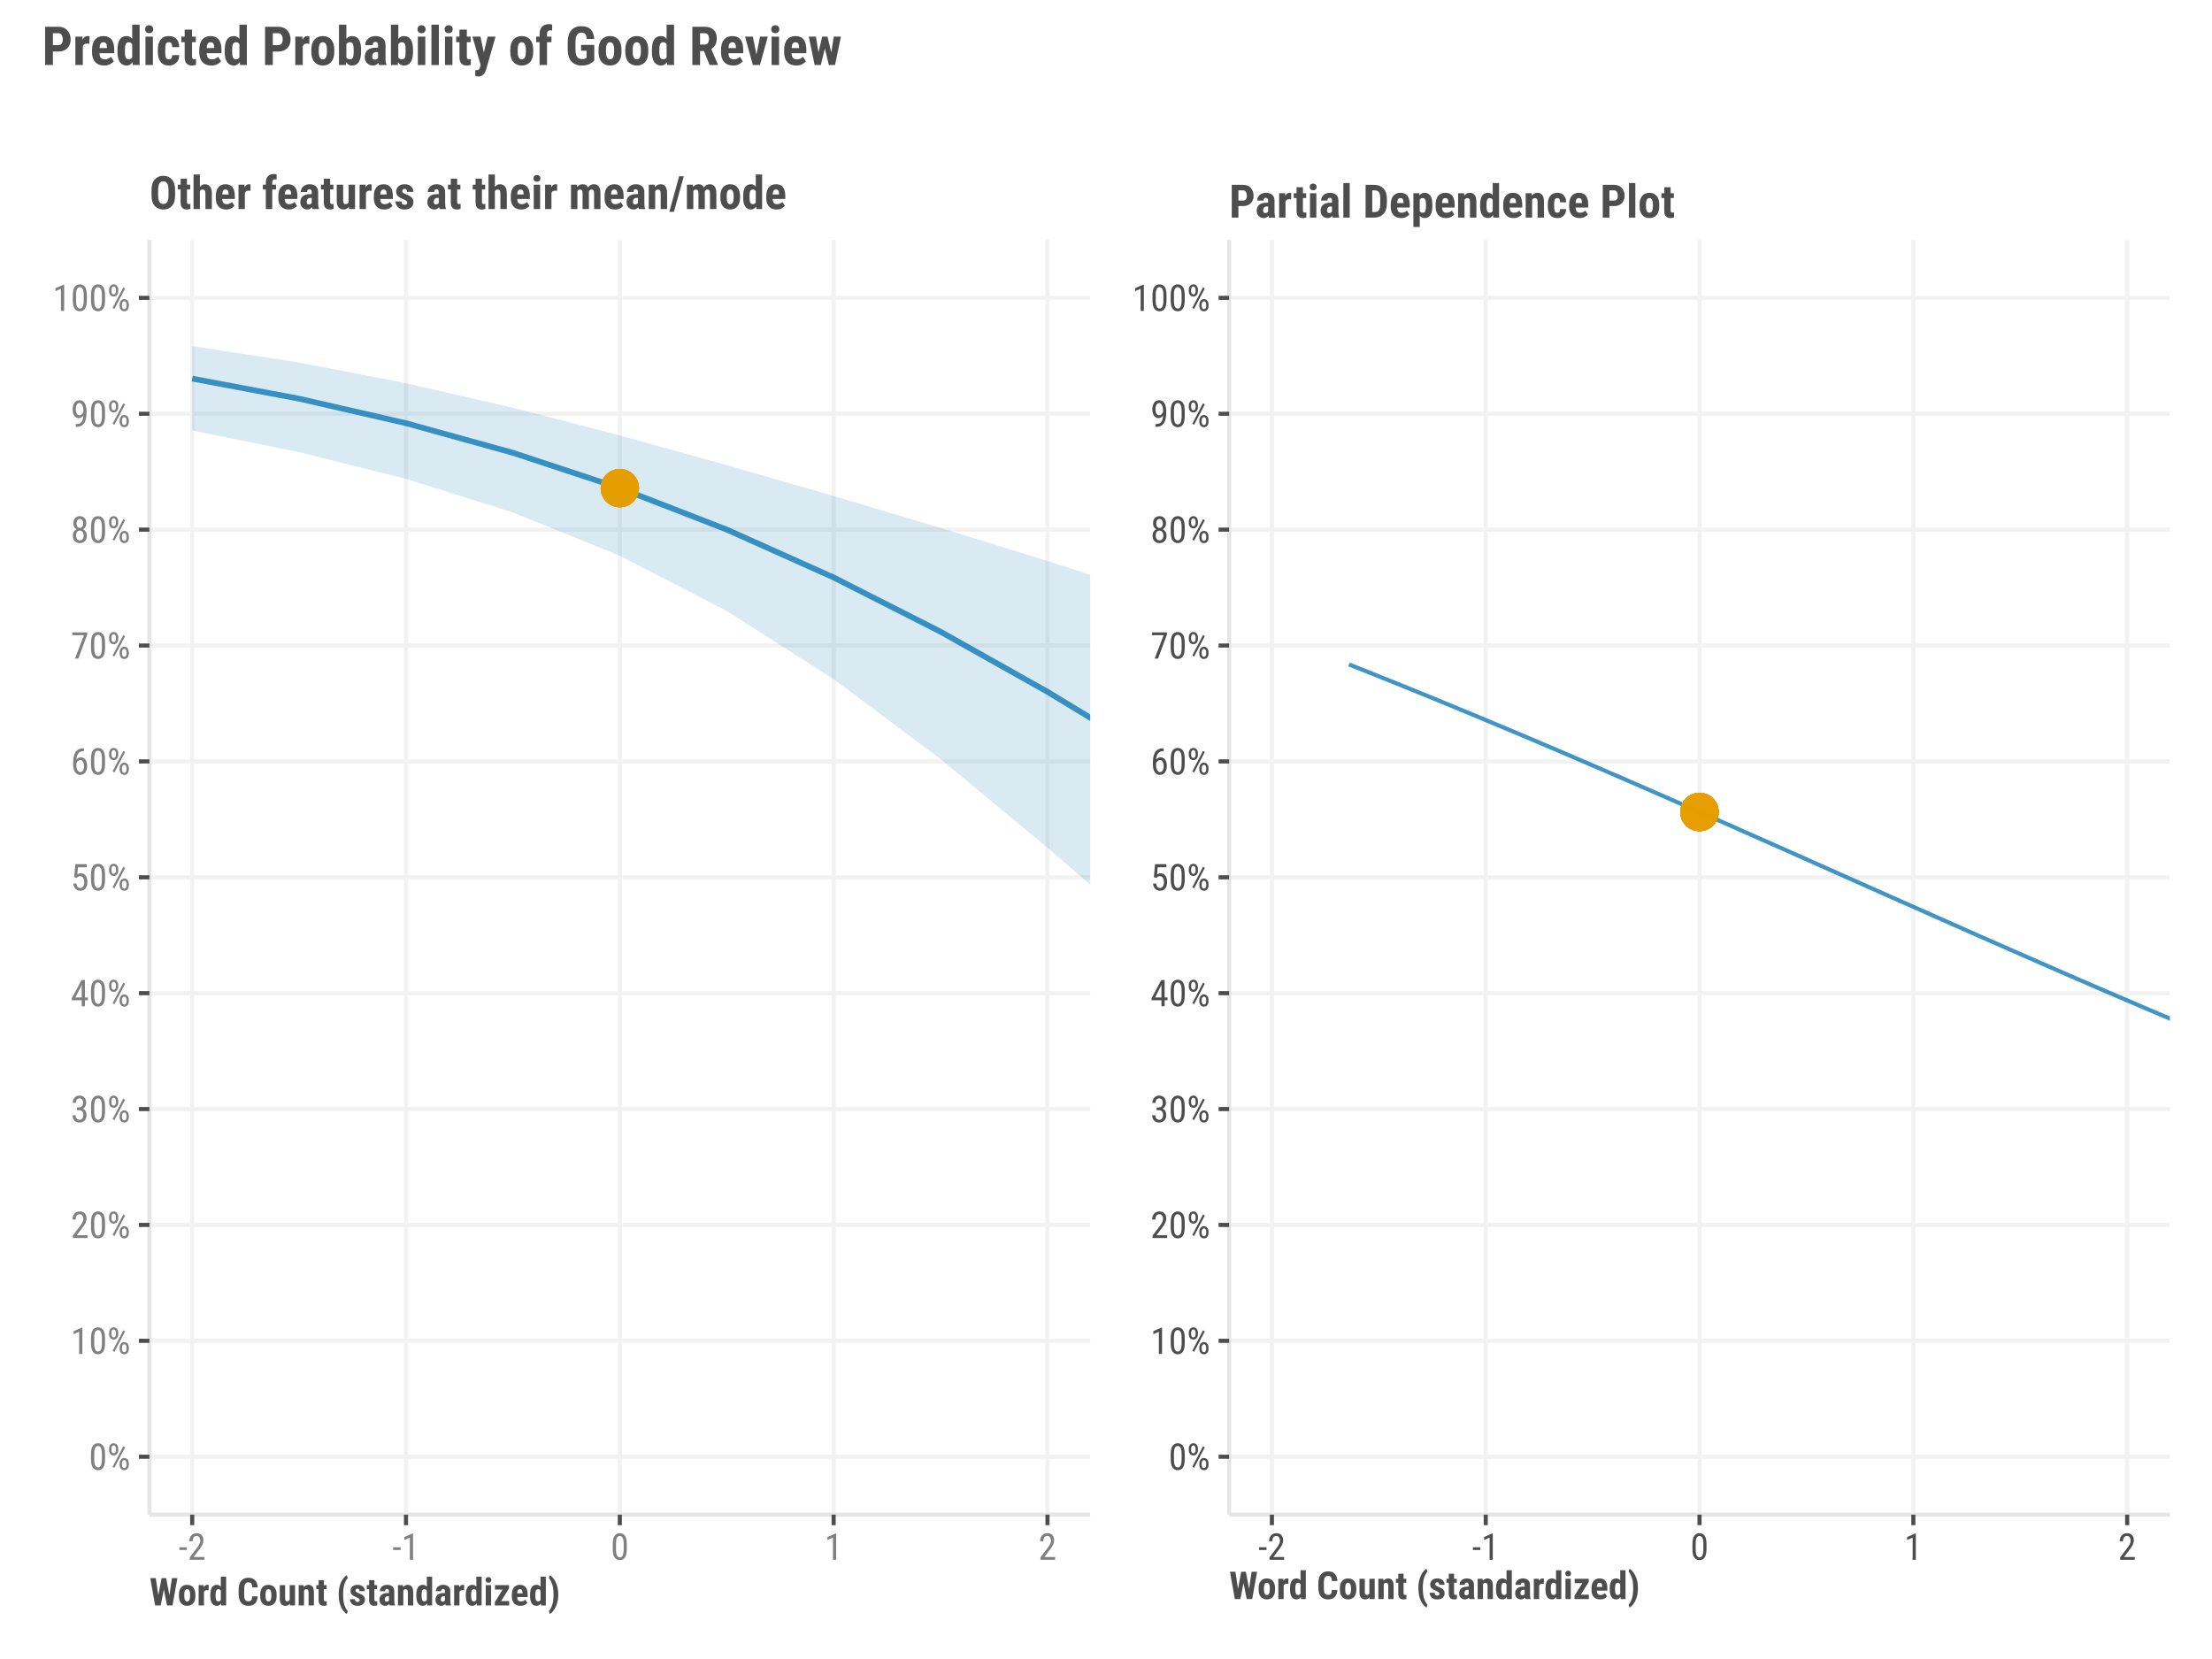
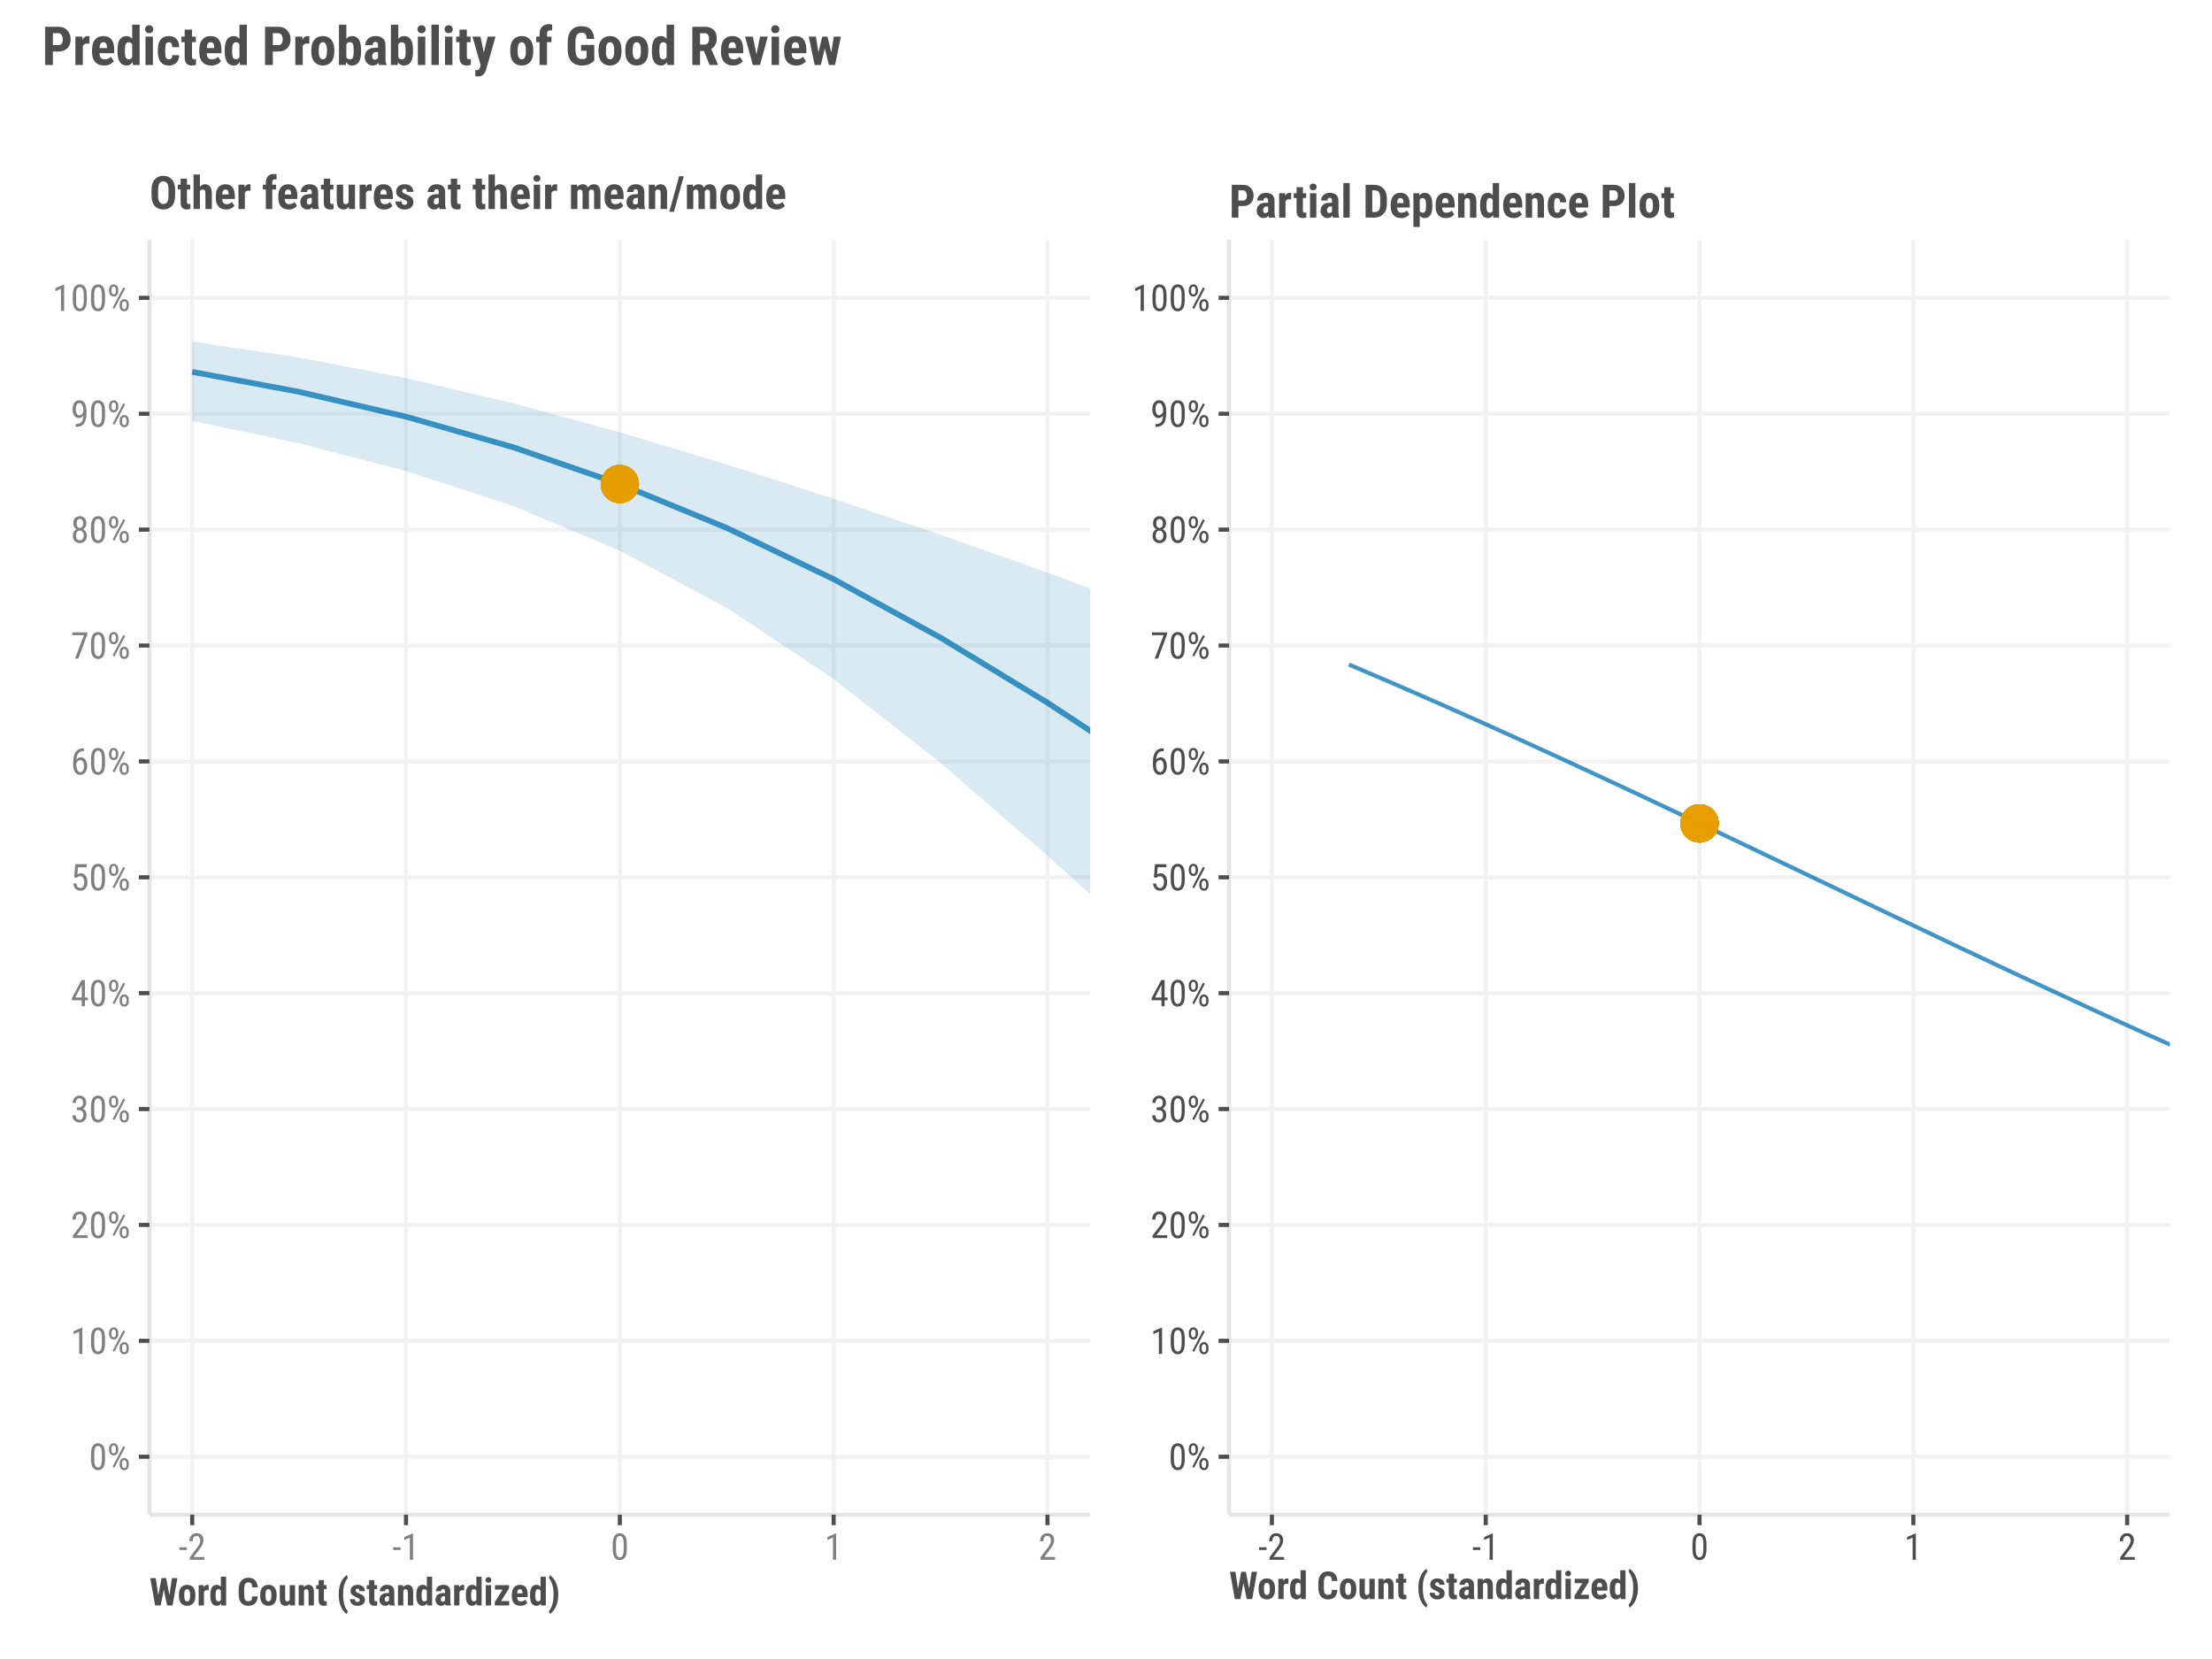
<svg xmlns="http://www.w3.org/2000/svg" class="svglite" width="576.00pt" height="432.00pt" viewBox="0 0 576.00 432.00">
  <defs>
    <style type="text/css">
    .svglite line, .svglite polyline, .svglite polygon, .svglite path, .svglite rect, .svglite circle {
      fill: none;
      stroke: #000000;
      stroke-linecap: round;
      stroke-linejoin: round;
      stroke-miterlimit: 10.00;
    }
    .svglite text {
      white-space: pre;
    }
  </style>
  </defs>
  <rect width="100%" height="100%" style="stroke: none; fill: none;" />
  <defs>
    <clipPath id="cpMC4wMHw1NzYuMDB8MC4wMHw0MzIuMDA=">
      <rect x="0.00" y="0.00" width="576.00" height="432.00" />
    </clipPath>
  </defs>
  <g clip-path="url(#cpMC4wMHw1NzYuMDB8MC4wMHw0MzIuMDA=)">
    <rect x="0" y="0" width="576.00" height="432.00" style="stroke-width: 1.07; stroke: none;" />
  </g>
  <defs>
    <clipPath id="cpMzguOTF8NTY1LjA0fDYyLjQ4fDM5NC40Mg==">
      <rect x="38.91" y="62.48" width="526.13" height="331.94" />
    </clipPath>
  </defs>
  <g clip-path="url(#cpMzguOTF8NTY1LjA0fDYyLjQ4fDM5NC40Mg==)">
</g>
  <g clip-path="url(#cpMC4wMHw1NzYuMDB8MC4wMHw0MzIuMDA=)">
</g>
  <defs>
    <clipPath id="cpNS40OHwyODkuMzd8MjIuMDB8NDI2LjUy">
      <rect x="5.48" y="22.00" width="283.89" height="404.52" />
    </clipPath>
  </defs>
  <g clip-path="url(#cpNS40OHwyODkuMzd8MjIuMDB8NDI2LjUy)">
    <rect x="5.48" y="22.00" width="283.89" height="404.52" style="stroke-width: 1.07; stroke: none;" />
  </g>
  <g clip-path="url(#cpMC4wMHw1NzYuMDB8MC4wMHw0MzIuMDA=)">
</g>
  <defs>
    <clipPath id="cpMzguOTF8MjgzLjg5fDYyLjQ4fDM5NC40Mg==">
      <rect x="38.91" y="62.48" width="244.98" height="331.94" />
    </clipPath>
  </defs>
  <g clip-path="url(#cpMzguOTF8MjgzLjg5fDYyLjQ4fDM5NC40Mg==)">
    <polyline points="38.91,379.33 283.89,379.33 " style="stroke-width: 1.07; stroke: #F2F2F2; stroke-linecap: butt;" />
    <polyline points="38.91,349.15 283.89,349.15 " style="stroke-width: 1.07; stroke: #F2F2F2; stroke-linecap: butt;" />
    <polyline points="38.91,318.97 283.89,318.97 " style="stroke-width: 1.07; stroke: #F2F2F2; stroke-linecap: butt;" />
    <polyline points="38.91,288.80 283.89,288.80 " style="stroke-width: 1.07; stroke: #F2F2F2; stroke-linecap: butt;" />
    <polyline points="38.91,258.62 283.89,258.62 " style="stroke-width: 1.07; stroke: #F2F2F2; stroke-linecap: butt;" />
    <polyline points="38.91,228.45 283.89,228.45 " style="stroke-width: 1.07; stroke: #F2F2F2; stroke-linecap: butt;" />
    <polyline points="38.91,198.27 283.89,198.27 " style="stroke-width: 1.07; stroke: #F2F2F2; stroke-linecap: butt;" />
    <polyline points="38.91,168.09 283.89,168.09 " style="stroke-width: 1.07; stroke: #F2F2F2; stroke-linecap: butt;" />
    <polyline points="38.91,137.92 283.89,137.92 " style="stroke-width: 1.07; stroke: #F2F2F2; stroke-linecap: butt;" />
    <polyline points="38.91,107.74 283.89,107.74 " style="stroke-width: 1.07; stroke: #F2F2F2; stroke-linecap: butt;" />
    <polyline points="38.91,77.56 283.89,77.56 " style="stroke-width: 1.07; stroke: #F2F2F2; stroke-linecap: butt;" />
    <polyline points="50.05,394.42 50.05,62.48 " style="stroke-width: 1.07; stroke: #F2F2F2; stroke-linecap: butt;" />
    <polyline points="105.72,394.42 105.72,62.48 " style="stroke-width: 1.07; stroke: #F2F2F2; stroke-linecap: butt;" />
    <polyline points="161.40,394.42 161.40,62.48 " style="stroke-width: 1.07; stroke: #F2F2F2; stroke-linecap: butt;" />
    <polyline points="217.08,394.42 217.08,62.48 " style="stroke-width: 1.07; stroke: #F2F2F2; stroke-linecap: butt;" />
    <polyline points="272.76,394.42 272.76,62.48 " style="stroke-width: 1.07; stroke: #F2F2F2; stroke-linecap: butt;" />
-     <polyline points="50.05,98.59 77.89,103.82 105.72,110.20 133.56,117.91 161.40,127.10 189.24,137.90 217.08,150.37 244.92,164.50 272.76,180.14 300.59,197.03 328.43,214.78 356.27,232.92 384.11,250.94 411.95,268.32 " style="stroke-width: 1.49; stroke: #0072B2; stroke-opacity: 0.75; stroke-linecap: butt;" />
-     <polygon points="50.05,90.12 77.89,94.41 105.72,99.78 133.56,106.18 161.40,113.39 189.24,121.12 217.08,129.16 244.92,137.47 272.76,146.08 300.59,155.05 328.43,164.40 356.27,174.14 384.11,184.25 411.95,194.66 411.95,325.98 384.11,309.71 356.27,290.37 328.43,268.43 300.59,244.79 272.76,220.73 244.92,197.67 217.08,176.84 189.24,159.09 161.40,144.71 133.56,133.45 105.72,124.69 77.89,117.74 50.05,112.10 " style="stroke-width: 0.00; stroke: none; stroke-linecap: butt; fill: #0072B2; fill-opacity: 0.15;" />
-     <polyline points="50.05,90.12 77.89,94.41 105.72,99.78 133.56,106.18 161.40,113.39 189.24,121.12 217.08,129.16 244.92,137.47 272.76,146.08 300.59,155.05 328.43,164.40 356.27,174.14 384.11,184.25 411.95,194.66 " style="stroke-width: 1.07; stroke: none; stroke-linecap: butt;" />
-     <polyline points="411.95,325.98 384.11,309.71 356.27,290.37 328.43,268.43 300.59,244.79 272.76,220.73 244.92,197.67 217.08,176.84 189.24,159.09 161.40,144.71 133.56,133.45 105.72,124.69 77.89,117.74 50.05,112.10 " style="stroke-width: 1.07; stroke: none; stroke-linecap: butt;" />
-     <circle cx="161.40" cy="127.10" r="4.62" style="stroke-width: 0.71; stroke: #E69F00; stroke-opacity: 0.50; fill: #E69F00; fill-opacity: 0.50;" />
-     <circle cx="161.40" cy="127.10" r="4.62" style="stroke-width: 0.71; stroke: #E69F00; stroke-opacity: 0.50; fill: #E69F00; fill-opacity: 0.50;" />
-     <circle cx="161.40" cy="127.10" r="4.62" style="stroke-width: 0.71; stroke: #E69F00; stroke-opacity: 0.50; fill: #E69F00; fill-opacity: 0.50;" />
-     <circle cx="161.40" cy="127.10" r="4.62" style="stroke-width: 0.71; stroke: #E69F00; stroke-opacity: 0.50; fill: #E69F00; fill-opacity: 0.50;" />
-     <circle cx="161.40" cy="127.10" r="4.62" style="stroke-width: 0.71; stroke: #E69F00; stroke-opacity: 0.50; fill: #E69F00; fill-opacity: 0.50;" />
-     <circle cx="161.40" cy="127.10" r="4.62" style="stroke-width: 0.71; stroke: #E69F00; stroke-opacity: 0.50; fill: #E69F00; fill-opacity: 0.50;" />
-     <circle cx="161.40" cy="127.10" r="4.62" style="stroke-width: 0.71; stroke: #E69F00; stroke-opacity: 0.50; fill: #E69F00; fill-opacity: 0.50;" />
-     <circle cx="161.40" cy="127.10" r="4.62" style="stroke-width: 0.71; stroke: #E69F00; stroke-opacity: 0.50; fill: #E69F00; fill-opacity: 0.50;" />
-     <circle cx="161.40" cy="127.10" r="4.62" style="stroke-width: 0.71; stroke: #E69F00; stroke-opacity: 0.50; fill: #E69F00; fill-opacity: 0.50;" />
-     <circle cx="161.40" cy="127.10" r="4.62" style="stroke-width: 0.71; stroke: #E69F00; stroke-opacity: 0.50; fill: #E69F00; fill-opacity: 0.50;" />
-     <circle cx="161.40" cy="127.10" r="4.62" style="stroke-width: 0.71; stroke: #E69F00; stroke-opacity: 0.50; fill: #E69F00; fill-opacity: 0.50;" />
-     <circle cx="161.40" cy="127.10" r="4.62" style="stroke-width: 0.71; stroke: #E69F00; stroke-opacity: 0.50; fill: #E69F00; fill-opacity: 0.50;" />
-     <circle cx="161.40" cy="127.10" r="4.62" style="stroke-width: 0.71; stroke: #E69F00; stroke-opacity: 0.50; fill: #E69F00; fill-opacity: 0.50;" />
-     <circle cx="161.40" cy="127.10" r="4.62" style="stroke-width: 0.71; stroke: #E69F00; stroke-opacity: 0.50; fill: #E69F00; fill-opacity: 0.50;" />
+     <polyline points="50.05,96.83 77.89,102.04 105.72,108.51 133.56,116.44 161.40,126.04 189.24,137.47 217.08,150.82 244.92,166.05 272.76,182.99 300.59,201.29 328.43,220.46 356.27,239.89 384.11,258.94 411.95,277.03 " style="stroke-width: 1.49; stroke: #0072B2; stroke-opacity: 0.75; stroke-linecap: butt;" />
+     <polygon points="50.05,88.94 77.89,93.11 105.72,98.45 133.56,104.99 161.40,112.58 189.24,120.95 217.08,129.86 244.92,139.24 272.76,149.10 300.59,159.46 328.43,170.33 356.27,181.67 384.11,193.42 411.95,205.49 411.95,330.39 384.11,314.32 356.27,294.87 328.43,272.42 300.59,247.94 272.76,222.81 244.92,198.63 217.08,176.83 189.24,158.32 161.40,143.39 133.56,131.72 105.72,122.63 77.89,115.43 50.05,109.60 " style="stroke-width: 0.00; stroke: none; stroke-linecap: butt; fill: #0072B2; fill-opacity: 0.15;" />
+     <polyline points="50.05,88.94 77.89,93.11 105.72,98.45 133.56,104.99 161.40,112.58 189.24,120.95 217.08,129.86 244.92,139.24 272.76,149.10 300.59,159.46 328.43,170.33 356.27,181.67 384.11,193.42 411.95,205.49 " style="stroke-width: 1.07; stroke: none; stroke-linecap: butt;" />
+     <polyline points="411.95,330.39 384.11,314.32 356.27,294.87 328.43,272.42 300.59,247.94 272.76,222.81 244.92,198.63 217.08,176.83 189.24,158.32 161.40,143.39 133.56,131.72 105.72,122.63 77.89,115.43 50.05,109.60 " style="stroke-width: 1.07; stroke: none; stroke-linecap: butt;" />
+     <circle cx="161.40" cy="126.04" r="4.62" style="stroke-width: 0.71; stroke: #E69F00; stroke-opacity: 0.50; fill: #E69F00; fill-opacity: 0.50;" />
+     <circle cx="161.40" cy="126.04" r="4.62" style="stroke-width: 0.71; stroke: #E69F00; stroke-opacity: 0.50; fill: #E69F00; fill-opacity: 0.50;" />
+     <circle cx="161.40" cy="126.04" r="4.62" style="stroke-width: 0.71; stroke: #E69F00; stroke-opacity: 0.50; fill: #E69F00; fill-opacity: 0.50;" />
+     <circle cx="161.40" cy="126.04" r="4.62" style="stroke-width: 0.71; stroke: #E69F00; stroke-opacity: 0.50; fill: #E69F00; fill-opacity: 0.50;" />
+     <circle cx="161.40" cy="126.04" r="4.62" style="stroke-width: 0.71; stroke: #E69F00; stroke-opacity: 0.50; fill: #E69F00; fill-opacity: 0.50;" />
+     <circle cx="161.40" cy="126.04" r="4.62" style="stroke-width: 0.71; stroke: #E69F00; stroke-opacity: 0.50; fill: #E69F00; fill-opacity: 0.50;" />
+     <circle cx="161.40" cy="126.04" r="4.62" style="stroke-width: 0.71; stroke: #E69F00; stroke-opacity: 0.50; fill: #E69F00; fill-opacity: 0.50;" />
+     <circle cx="161.40" cy="126.04" r="4.62" style="stroke-width: 0.71; stroke: #E69F00; stroke-opacity: 0.50; fill: #E69F00; fill-opacity: 0.50;" />
+     <circle cx="161.40" cy="126.04" r="4.62" style="stroke-width: 0.71; stroke: #E69F00; stroke-opacity: 0.50; fill: #E69F00; fill-opacity: 0.50;" />
+     <circle cx="161.40" cy="126.04" r="4.62" style="stroke-width: 0.71; stroke: #E69F00; stroke-opacity: 0.50; fill: #E69F00; fill-opacity: 0.50;" />
+     <circle cx="161.40" cy="126.04" r="4.62" style="stroke-width: 0.71; stroke: #E69F00; stroke-opacity: 0.50; fill: #E69F00; fill-opacity: 0.50;" />
+     <circle cx="161.40" cy="126.04" r="4.62" style="stroke-width: 0.71; stroke: #E69F00; stroke-opacity: 0.50; fill: #E69F00; fill-opacity: 0.50;" />
+     <circle cx="161.40" cy="126.04" r="4.62" style="stroke-width: 0.71; stroke: #E69F00; stroke-opacity: 0.50; fill: #E69F00; fill-opacity: 0.50;" />
+     <circle cx="161.40" cy="126.04" r="4.62" style="stroke-width: 0.71; stroke: #E69F00; stroke-opacity: 0.50; fill: #E69F00; fill-opacity: 0.50;" />
  </g>
  <g clip-path="url(#cpMC4wMHw1NzYuMDB8MC4wMHw0MzIuMDA=)">
    <polyline points="38.91,394.42 38.91,62.48 " style="stroke-width: 1.07; stroke: #E5E5E5; stroke-linecap: butt;" />
    <text x="33.98" y="382.74" text-anchor="end" style="font-size: 9.60px;fill: #7F7F7F; font-family: &quot;Roboto Condensed&quot;;" textLength="10.81px" lengthAdjust="spacingAndGlyphs">0%</text>
    <text x="33.98" y="352.56" text-anchor="end" style="font-size: 9.60px;fill: #7F7F7F; font-family: &quot;Roboto Condensed&quot;;" textLength="15.54px" lengthAdjust="spacingAndGlyphs">10%</text>
    <text x="33.98" y="322.38" text-anchor="end" style="font-size: 9.60px;fill: #7F7F7F; font-family: &quot;Roboto Condensed&quot;;" textLength="15.54px" lengthAdjust="spacingAndGlyphs">20%</text>
    <text x="33.98" y="292.21" text-anchor="end" style="font-size: 9.60px;fill: #7F7F7F; font-family: &quot;Roboto Condensed&quot;;" textLength="15.54px" lengthAdjust="spacingAndGlyphs">30%</text>
    <text x="33.98" y="262.03" text-anchor="end" style="font-size: 9.60px;fill: #7F7F7F; font-family: &quot;Roboto Condensed&quot;;" textLength="15.54px" lengthAdjust="spacingAndGlyphs">40%</text>
    <text x="33.98" y="231.85" text-anchor="end" style="font-size: 9.60px;fill: #7F7F7F; font-family: &quot;Roboto Condensed&quot;;" textLength="15.54px" lengthAdjust="spacingAndGlyphs">50%</text>
    <text x="33.98" y="201.68" text-anchor="end" style="font-size: 9.60px;fill: #7F7F7F; font-family: &quot;Roboto Condensed&quot;;" textLength="15.54px" lengthAdjust="spacingAndGlyphs">60%</text>
    <text x="33.98" y="171.50" text-anchor="end" style="font-size: 9.60px;fill: #7F7F7F; font-family: &quot;Roboto Condensed&quot;;" textLength="15.54px" lengthAdjust="spacingAndGlyphs">70%</text>
    <text x="33.98" y="141.33" text-anchor="end" style="font-size: 9.60px;fill: #7F7F7F; font-family: &quot;Roboto Condensed&quot;;" textLength="15.54px" lengthAdjust="spacingAndGlyphs">80%</text>
    <text x="33.98" y="111.15" text-anchor="end" style="font-size: 9.60px;fill: #7F7F7F; font-family: &quot;Roboto Condensed&quot;;" textLength="15.54px" lengthAdjust="spacingAndGlyphs">90%</text>
    <text x="33.98" y="80.97" text-anchor="end" style="font-size: 9.60px;fill: #7F7F7F; font-family: &quot;Roboto Condensed&quot;;" textLength="20.28px" lengthAdjust="spacingAndGlyphs">100%</text>
    <polyline points="36.17,379.33 38.91,379.33 " style="stroke-width: 1.07; stroke: #4D4D4D; stroke-linecap: butt;" />
    <polyline points="36.17,349.15 38.91,349.15 " style="stroke-width: 1.07; stroke: #4D4D4D; stroke-linecap: butt;" />
    <polyline points="36.17,318.97 38.91,318.97 " style="stroke-width: 1.07; stroke: #4D4D4D; stroke-linecap: butt;" />
    <polyline points="36.17,288.80 38.91,288.80 " style="stroke-width: 1.07; stroke: #4D4D4D; stroke-linecap: butt;" />
    <polyline points="36.17,258.62 38.91,258.62 " style="stroke-width: 1.07; stroke: #4D4D4D; stroke-linecap: butt;" />
    <polyline points="36.17,228.45 38.91,228.45 " style="stroke-width: 1.07; stroke: #4D4D4D; stroke-linecap: butt;" />
    <polyline points="36.17,198.27 38.91,198.27 " style="stroke-width: 1.07; stroke: #4D4D4D; stroke-linecap: butt;" />
    <polyline points="36.17,168.09 38.91,168.09 " style="stroke-width: 1.07; stroke: #4D4D4D; stroke-linecap: butt;" />
    <polyline points="36.17,137.92 38.91,137.92 " style="stroke-width: 1.07; stroke: #4D4D4D; stroke-linecap: butt;" />
    <polyline points="36.17,107.74 38.91,107.74 " style="stroke-width: 1.07; stroke: #4D4D4D; stroke-linecap: butt;" />
    <polyline points="36.17,77.56 38.91,77.56 " style="stroke-width: 1.07; stroke: #4D4D4D; stroke-linecap: butt;" />
    <polyline points="38.91,394.42 283.89,394.42 " style="stroke-width: 1.07; stroke: #E5E5E5; stroke-linecap: butt;" />
    <polyline points="50.05,397.15 50.05,394.42 " style="stroke-width: 1.07; stroke: #4D4D4D; stroke-linecap: butt;" />
    <polyline points="105.72,397.15 105.72,394.42 " style="stroke-width: 1.07; stroke: #4D4D4D; stroke-linecap: butt;" />
    <polyline points="161.40,397.15 161.40,394.42 " style="stroke-width: 1.07; stroke: #4D4D4D; stroke-linecap: butt;" />
    <polyline points="217.08,397.15 217.08,394.42 " style="stroke-width: 1.07; stroke: #4D4D4D; stroke-linecap: butt;" />
    <polyline points="272.76,397.15 272.76,394.42 " style="stroke-width: 1.07; stroke: #4D4D4D; stroke-linecap: butt;" />
    <text x="50.05" y="406.16" text-anchor="middle" style="font-size: 9.60px;fill: #7F7F7F; font-family: &quot;Roboto Condensed&quot;;" textLength="7.11px" lengthAdjust="spacingAndGlyphs">-2</text>
    <text x="105.72" y="406.16" text-anchor="middle" style="font-size: 9.60px;fill: #7F7F7F; font-family: &quot;Roboto Condensed&quot;;" textLength="7.11px" lengthAdjust="spacingAndGlyphs">-1</text>
    <text x="161.40" y="406.16" text-anchor="middle" style="font-size: 9.60px;fill: #7F7F7F; font-family: &quot;Roboto Condensed&quot;;" textLength="4.74px" lengthAdjust="spacingAndGlyphs">0</text>
    <text x="217.08" y="406.16" text-anchor="middle" style="font-size: 9.60px;fill: #7F7F7F; font-family: &quot;Roboto Condensed&quot;;" textLength="4.74px" lengthAdjust="spacingAndGlyphs">1</text>
    <text x="272.76" y="406.16" text-anchor="middle" style="font-size: 9.60px;fill: #7F7F7F; font-family: &quot;Roboto Condensed&quot;;" textLength="4.74px" lengthAdjust="spacingAndGlyphs">2</text>
    <text x="38.91" y="418.06" style="font-size: 10.00px; font-weight: bold;fill: #4D4D4D; font-family: &quot;Roboto Condensed&quot;;" textLength="107.39px" lengthAdjust="spacingAndGlyphs">Word Count (standardized)</text>
    <text x="38.91" y="54.43" style="font-size: 12.00px; font-weight: bold;fill: #4D4D4D; font-family: &quot;Roboto Condensed&quot;;" textLength="166.13px" lengthAdjust="spacingAndGlyphs">Other features at their mean/mode</text>
  </g>
  <defs>
    <clipPath id="cpMjg5LjM3fDU3MC41MnwyMi4wMHw0MjYuNTI=">
      <rect x="289.37" y="22.00" width="281.15" height="404.52" />
    </clipPath>
  </defs>
  <g clip-path="url(#cpMjg5LjM3fDU3MC41MnwyMi4wMHw0MjYuNTI=)">
    <rect x="289.37" y="22.00" width="281.15" height="404.52" style="stroke-width: 1.07; stroke: none;" />
  </g>
  <g clip-path="url(#cpMC4wMHw1NzYuMDB8MC4wMHw0MzIuMDA=)">
</g>
  <defs>
    <clipPath id="cpMzIwLjA2fDU2NS4wNHw2Mi40OHwzOTQuNDI=">
      <rect x="320.06" y="62.48" width="244.98" height="331.94" />
    </clipPath>
  </defs>
  <g clip-path="url(#cpMzIwLjA2fDU2NS4wNHw2Mi40OHwzOTQuNDI=)">
    <polyline points="320.06,379.33 565.04,379.33 " style="stroke-width: 1.07; stroke: #F2F2F2; stroke-linecap: butt;" />
    <polyline points="320.06,349.15 565.04,349.15 " style="stroke-width: 1.07; stroke: #F2F2F2; stroke-linecap: butt;" />
    <polyline points="320.06,318.97 565.04,318.97 " style="stroke-width: 1.07; stroke: #F2F2F2; stroke-linecap: butt;" />
    <polyline points="320.06,288.80 565.04,288.80 " style="stroke-width: 1.07; stroke: #F2F2F2; stroke-linecap: butt;" />
    <polyline points="320.06,258.62 565.04,258.62 " style="stroke-width: 1.07; stroke: #F2F2F2; stroke-linecap: butt;" />
    <polyline points="320.06,228.45 565.04,228.45 " style="stroke-width: 1.07; stroke: #F2F2F2; stroke-linecap: butt;" />
    <polyline points="320.06,198.27 565.04,198.27 " style="stroke-width: 1.07; stroke: #F2F2F2; stroke-linecap: butt;" />
    <polyline points="320.06,168.09 565.04,168.09 " style="stroke-width: 1.07; stroke: #F2F2F2; stroke-linecap: butt;" />
    <polyline points="320.06,137.92 565.04,137.92 " style="stroke-width: 1.07; stroke: #F2F2F2; stroke-linecap: butt;" />
    <polyline points="320.06,107.74 565.04,107.74 " style="stroke-width: 1.07; stroke: #F2F2F2; stroke-linecap: butt;" />
    <polyline points="320.06,77.56 565.04,77.56 " style="stroke-width: 1.07; stroke: #F2F2F2; stroke-linecap: butt;" />
    <polyline points="331.20,394.42 331.20,62.48 " style="stroke-width: 1.07; stroke: #F2F2F2; stroke-linecap: butt;" />
    <polyline points="386.88,394.42 386.88,62.48 " style="stroke-width: 1.07; stroke: #F2F2F2; stroke-linecap: butt;" />
    <polyline points="442.55,394.42 442.55,62.48 " style="stroke-width: 1.07; stroke: #F2F2F2; stroke-linecap: butt;" />
    <polyline points="498.23,394.42 498.23,62.48 " style="stroke-width: 1.07; stroke: #F2F2F2; stroke-linecap: butt;" />
    <polyline points="553.91,394.42 553.91,62.48 " style="stroke-width: 1.07; stroke: #F2F2F2; stroke-linecap: butt;" />
-     <polyline points="351.26,173.02 362.24,177.39 373.22,181.85 384.20,186.38 395.18,190.98 399.03,192.60 406.16,195.64 417.14,200.36 424.39,203.50 428.12,205.12 439.10,209.93 442.62,211.47 450.08,214.76 458.10,218.31 461.06,219.62 472.05,224.50 474.02,225.38 483.03,229.39 484.78,230.17 494.01,234.27 515.97,244.00 526.95,248.82 537.93,253.62 548.91,258.37 559.89,263.06 570.87,267.71 581.85,272.28 592.83,276.78 598.43,279.05 680.67,309.54 " style="stroke-width: 1.07; stroke: #0072B2; stroke-opacity: 0.75; stroke-linecap: butt;" />
-     <circle cx="442.55" cy="211.44" r="4.62" style="stroke-width: 0.71; stroke: #E69F00; stroke-opacity: 0.50; fill: #E69F00; fill-opacity: 0.50;" />
-     <circle cx="442.55" cy="211.44" r="4.62" style="stroke-width: 0.71; stroke: #E69F00; stroke-opacity: 0.50; fill: #E69F00; fill-opacity: 0.50;" />
-     <circle cx="442.55" cy="211.44" r="4.62" style="stroke-width: 0.71; stroke: #E69F00; stroke-opacity: 0.50; fill: #E69F00; fill-opacity: 0.50;" />
-     <circle cx="442.55" cy="211.44" r="4.62" style="stroke-width: 0.71; stroke: #E69F00; stroke-opacity: 0.50; fill: #E69F00; fill-opacity: 0.50;" />
-     <circle cx="442.55" cy="211.44" r="4.62" style="stroke-width: 0.71; stroke: #E69F00; stroke-opacity: 0.50; fill: #E69F00; fill-opacity: 0.50;" />
-     <circle cx="442.55" cy="211.44" r="4.62" style="stroke-width: 0.71; stroke: #E69F00; stroke-opacity: 0.50; fill: #E69F00; fill-opacity: 0.50;" />
-     <circle cx="442.55" cy="211.44" r="4.62" style="stroke-width: 0.71; stroke: #E69F00; stroke-opacity: 0.50; fill: #E69F00; fill-opacity: 0.50;" />
-     <circle cx="442.55" cy="211.44" r="4.62" style="stroke-width: 0.71; stroke: #E69F00; stroke-opacity: 0.50; fill: #E69F00; fill-opacity: 0.50;" />
-     <circle cx="442.55" cy="211.44" r="4.62" style="stroke-width: 0.71; stroke: #E69F00; stroke-opacity: 0.50; fill: #E69F00; fill-opacity: 0.50;" />
-     <circle cx="442.55" cy="211.44" r="4.62" style="stroke-width: 0.71; stroke: #E69F00; stroke-opacity: 0.50; fill: #E69F00; fill-opacity: 0.50;" />
-     <circle cx="442.55" cy="211.44" r="4.62" style="stroke-width: 0.71; stroke: #E69F00; stroke-opacity: 0.50; fill: #E69F00; fill-opacity: 0.50;" />
-     <circle cx="442.55" cy="211.44" r="4.62" style="stroke-width: 0.71; stroke: #E69F00; stroke-opacity: 0.50; fill: #E69F00; fill-opacity: 0.50;" />
-     <circle cx="442.55" cy="211.44" r="4.62" style="stroke-width: 0.71; stroke: #E69F00; stroke-opacity: 0.50; fill: #E69F00; fill-opacity: 0.50;" />
-     <circle cx="442.55" cy="211.44" r="4.62" style="stroke-width: 0.71; stroke: #E69F00; stroke-opacity: 0.50; fill: #E69F00; fill-opacity: 0.50;" />
-     <circle cx="442.55" cy="211.44" r="4.62" style="stroke-width: 0.71; stroke: #E69F00; stroke-opacity: 0.50; fill: #E69F00; fill-opacity: 0.50;" />
-     <circle cx="442.55" cy="211.44" r="4.62" style="stroke-width: 0.71; stroke: #E69F00; stroke-opacity: 0.50; fill: #E69F00; fill-opacity: 0.50;" />
-     <circle cx="442.55" cy="211.44" r="4.62" style="stroke-width: 0.71; stroke: #E69F00; stroke-opacity: 0.50; fill: #E69F00; fill-opacity: 0.50;" />
-     <circle cx="442.55" cy="211.44" r="4.62" style="stroke-width: 0.71; stroke: #E69F00; stroke-opacity: 0.50; fill: #E69F00; fill-opacity: 0.50;" />
-     <circle cx="442.55" cy="211.44" r="4.62" style="stroke-width: 0.71; stroke: #E69F00; stroke-opacity: 0.50; fill: #E69F00; fill-opacity: 0.50;" />
-     <circle cx="442.55" cy="211.44" r="4.62" style="stroke-width: 0.71; stroke: #E69F00; stroke-opacity: 0.50; fill: #E69F00; fill-opacity: 0.50;" />
-     <circle cx="442.55" cy="211.44" r="4.62" style="stroke-width: 0.71; stroke: #E69F00; stroke-opacity: 0.50; fill: #E69F00; fill-opacity: 0.50;" />
-     <circle cx="442.55" cy="211.44" r="4.62" style="stroke-width: 0.71; stroke: #E69F00; stroke-opacity: 0.50; fill: #E69F00; fill-opacity: 0.50;" />
-     <circle cx="442.55" cy="211.44" r="4.62" style="stroke-width: 0.71; stroke: #E69F00; stroke-opacity: 0.50; fill: #E69F00; fill-opacity: 0.50;" />
-     <circle cx="442.55" cy="211.44" r="4.62" style="stroke-width: 0.71; stroke: #E69F00; stroke-opacity: 0.50; fill: #E69F00; fill-opacity: 0.50;" />
-     <circle cx="442.55" cy="211.44" r="4.62" style="stroke-width: 0.71; stroke: #E69F00; stroke-opacity: 0.50; fill: #E69F00; fill-opacity: 0.50;" />
-     <circle cx="442.55" cy="211.44" r="4.62" style="stroke-width: 0.71; stroke: #E69F00; stroke-opacity: 0.50; fill: #E69F00; fill-opacity: 0.50;" />
-     <circle cx="442.55" cy="211.44" r="4.62" style="stroke-width: 0.71; stroke: #E69F00; stroke-opacity: 0.50; fill: #E69F00; fill-opacity: 0.50;" />
-     <circle cx="442.55" cy="211.44" r="4.62" style="stroke-width: 0.71; stroke: #E69F00; stroke-opacity: 0.50; fill: #E69F00; fill-opacity: 0.50;" />
-     <circle cx="442.55" cy="211.44" r="4.62" style="stroke-width: 0.71; stroke: #E69F00; stroke-opacity: 0.50; fill: #E69F00; fill-opacity: 0.50;" />
-     <circle cx="442.55" cy="211.44" r="4.62" style="stroke-width: 0.71; stroke: #E69F00; stroke-opacity: 0.50; fill: #E69F00; fill-opacity: 0.50;" />
+     <polyline points="351.26,173.05 362.24,177.73 372.56,182.23 373.22,182.52 384.20,187.39 388.49,189.31 395.18,192.34 406.16,197.36 417.14,202.44 428.12,207.58 439.10,212.77 450.08,217.99 461.06,223.23 472.05,228.48 483.03,233.74 494.01,238.99 508.28,245.78 515.97,249.41 522.88,252.67 526.95,254.57 528.04,255.08 544.41,262.66 548.91,264.72 559.89,269.70 576.91,277.25 581.85,279.40 592.83,284.12 603.81,288.73 680.67,317.71 " style="stroke-width: 1.07; stroke: #0072B2; stroke-opacity: 0.75; stroke-linecap: butt;" />
+     <circle cx="442.55" cy="214.40" r="4.62" style="stroke-width: 0.71; stroke: #E69F00; stroke-opacity: 0.50; fill: #E69F00; fill-opacity: 0.50;" />
+     <circle cx="442.55" cy="214.40" r="4.62" style="stroke-width: 0.71; stroke: #E69F00; stroke-opacity: 0.50; fill: #E69F00; fill-opacity: 0.50;" />
+     <circle cx="442.55" cy="214.40" r="4.62" style="stroke-width: 0.71; stroke: #E69F00; stroke-opacity: 0.50; fill: #E69F00; fill-opacity: 0.50;" />
+     <circle cx="442.55" cy="214.40" r="4.62" style="stroke-width: 0.71; stroke: #E69F00; stroke-opacity: 0.50; fill: #E69F00; fill-opacity: 0.50;" />
+     <circle cx="442.55" cy="214.40" r="4.62" style="stroke-width: 0.71; stroke: #E69F00; stroke-opacity: 0.50; fill: #E69F00; fill-opacity: 0.50;" />
+     <circle cx="442.55" cy="214.40" r="4.62" style="stroke-width: 0.71; stroke: #E69F00; stroke-opacity: 0.50; fill: #E69F00; fill-opacity: 0.50;" />
+     <circle cx="442.55" cy="214.40" r="4.62" style="stroke-width: 0.71; stroke: #E69F00; stroke-opacity: 0.50; fill: #E69F00; fill-opacity: 0.50;" />
+     <circle cx="442.55" cy="214.40" r="4.62" style="stroke-width: 0.71; stroke: #E69F00; stroke-opacity: 0.50; fill: #E69F00; fill-opacity: 0.50;" />
+     <circle cx="442.55" cy="214.40" r="4.62" style="stroke-width: 0.71; stroke: #E69F00; stroke-opacity: 0.50; fill: #E69F00; fill-opacity: 0.50;" />
+     <circle cx="442.55" cy="214.40" r="4.62" style="stroke-width: 0.71; stroke: #E69F00; stroke-opacity: 0.50; fill: #E69F00; fill-opacity: 0.50;" />
+     <circle cx="442.55" cy="214.40" r="4.62" style="stroke-width: 0.71; stroke: #E69F00; stroke-opacity: 0.50; fill: #E69F00; fill-opacity: 0.50;" />
+     <circle cx="442.55" cy="214.40" r="4.62" style="stroke-width: 0.71; stroke: #E69F00; stroke-opacity: 0.50; fill: #E69F00; fill-opacity: 0.50;" />
+     <circle cx="442.55" cy="214.40" r="4.62" style="stroke-width: 0.71; stroke: #E69F00; stroke-opacity: 0.50; fill: #E69F00; fill-opacity: 0.50;" />
+     <circle cx="442.55" cy="214.40" r="4.62" style="stroke-width: 0.71; stroke: #E69F00; stroke-opacity: 0.50; fill: #E69F00; fill-opacity: 0.50;" />
+     <circle cx="442.55" cy="214.40" r="4.62" style="stroke-width: 0.71; stroke: #E69F00; stroke-opacity: 0.50; fill: #E69F00; fill-opacity: 0.50;" />
+     <circle cx="442.55" cy="214.40" r="4.62" style="stroke-width: 0.71; stroke: #E69F00; stroke-opacity: 0.50; fill: #E69F00; fill-opacity: 0.50;" />
+     <circle cx="442.55" cy="214.40" r="4.62" style="stroke-width: 0.71; stroke: #E69F00; stroke-opacity: 0.50; fill: #E69F00; fill-opacity: 0.50;" />
+     <circle cx="442.55" cy="214.40" r="4.62" style="stroke-width: 0.71; stroke: #E69F00; stroke-opacity: 0.50; fill: #E69F00; fill-opacity: 0.50;" />
+     <circle cx="442.55" cy="214.40" r="4.62" style="stroke-width: 0.71; stroke: #E69F00; stroke-opacity: 0.50; fill: #E69F00; fill-opacity: 0.50;" />
+     <circle cx="442.55" cy="214.40" r="4.62" style="stroke-width: 0.71; stroke: #E69F00; stroke-opacity: 0.50; fill: #E69F00; fill-opacity: 0.50;" />
+     <circle cx="442.55" cy="214.40" r="4.62" style="stroke-width: 0.71; stroke: #E69F00; stroke-opacity: 0.50; fill: #E69F00; fill-opacity: 0.50;" />
+     <circle cx="442.55" cy="214.40" r="4.62" style="stroke-width: 0.71; stroke: #E69F00; stroke-opacity: 0.50; fill: #E69F00; fill-opacity: 0.50;" />
+     <circle cx="442.55" cy="214.40" r="4.62" style="stroke-width: 0.71; stroke: #E69F00; stroke-opacity: 0.50; fill: #E69F00; fill-opacity: 0.50;" />
+     <circle cx="442.55" cy="214.40" r="4.62" style="stroke-width: 0.71; stroke: #E69F00; stroke-opacity: 0.50; fill: #E69F00; fill-opacity: 0.50;" />
+     <circle cx="442.55" cy="214.40" r="4.62" style="stroke-width: 0.71; stroke: #E69F00; stroke-opacity: 0.50; fill: #E69F00; fill-opacity: 0.50;" />
+     <circle cx="442.55" cy="214.40" r="4.62" style="stroke-width: 0.71; stroke: #E69F00; stroke-opacity: 0.50; fill: #E69F00; fill-opacity: 0.50;" />
+     <circle cx="442.55" cy="214.40" r="4.62" style="stroke-width: 0.71; stroke: #E69F00; stroke-opacity: 0.50; fill: #E69F00; fill-opacity: 0.50;" />
+     <circle cx="442.55" cy="214.40" r="4.62" style="stroke-width: 0.71; stroke: #E69F00; stroke-opacity: 0.50; fill: #E69F00; fill-opacity: 0.50;" />
+     <circle cx="442.55" cy="214.40" r="4.62" style="stroke-width: 0.71; stroke: #E69F00; stroke-opacity: 0.50; fill: #E69F00; fill-opacity: 0.50;" />
  </g>
  <g clip-path="url(#cpMC4wMHw1NzYuMDB8MC4wMHw0MzIuMDA=)">
    <polyline points="320.06,394.42 320.06,62.48 " style="stroke-width: 1.07; stroke: #E5E5E5; stroke-linecap: butt;" />
    <text x="315.13" y="382.74" text-anchor="end" style="font-size: 9.60px;fill: #4D4D4D; font-family: &quot;Roboto Condensed&quot;;" textLength="10.81px" lengthAdjust="spacingAndGlyphs">0%</text>
    <text x="315.13" y="352.56" text-anchor="end" style="font-size: 9.60px;fill: #4D4D4D; font-family: &quot;Roboto Condensed&quot;;" textLength="15.54px" lengthAdjust="spacingAndGlyphs">10%</text>
    <text x="315.13" y="322.38" text-anchor="end" style="font-size: 9.60px;fill: #4D4D4D; font-family: &quot;Roboto Condensed&quot;;" textLength="15.54px" lengthAdjust="spacingAndGlyphs">20%</text>
    <text x="315.13" y="292.21" text-anchor="end" style="font-size: 9.60px;fill: #4D4D4D; font-family: &quot;Roboto Condensed&quot;;" textLength="15.54px" lengthAdjust="spacingAndGlyphs">30%</text>
    <text x="315.13" y="262.03" text-anchor="end" style="font-size: 9.60px;fill: #4D4D4D; font-family: &quot;Roboto Condensed&quot;;" textLength="15.54px" lengthAdjust="spacingAndGlyphs">40%</text>
    <text x="315.13" y="231.85" text-anchor="end" style="font-size: 9.60px;fill: #4D4D4D; font-family: &quot;Roboto Condensed&quot;;" textLength="15.54px" lengthAdjust="spacingAndGlyphs">50%</text>
    <text x="315.13" y="201.68" text-anchor="end" style="font-size: 9.60px;fill: #4D4D4D; font-family: &quot;Roboto Condensed&quot;;" textLength="15.54px" lengthAdjust="spacingAndGlyphs">60%</text>
    <text x="315.13" y="171.50" text-anchor="end" style="font-size: 9.60px;fill: #4D4D4D; font-family: &quot;Roboto Condensed&quot;;" textLength="15.54px" lengthAdjust="spacingAndGlyphs">70%</text>
    <text x="315.13" y="141.33" text-anchor="end" style="font-size: 9.60px;fill: #4D4D4D; font-family: &quot;Roboto Condensed&quot;;" textLength="15.54px" lengthAdjust="spacingAndGlyphs">80%</text>
    <text x="315.13" y="111.15" text-anchor="end" style="font-size: 9.60px;fill: #4D4D4D; font-family: &quot;Roboto Condensed&quot;;" textLength="15.54px" lengthAdjust="spacingAndGlyphs">90%</text>
    <text x="315.13" y="80.97" text-anchor="end" style="font-size: 9.60px;fill: #4D4D4D; font-family: &quot;Roboto Condensed&quot;;" textLength="20.28px" lengthAdjust="spacingAndGlyphs">100%</text>
    <polyline points="317.32,379.33 320.06,379.33 " style="stroke-width: 1.07; stroke: #4D4D4D; stroke-linecap: butt;" />
    <polyline points="317.32,349.15 320.06,349.15 " style="stroke-width: 1.07; stroke: #4D4D4D; stroke-linecap: butt;" />
    <polyline points="317.32,318.97 320.06,318.97 " style="stroke-width: 1.07; stroke: #4D4D4D; stroke-linecap: butt;" />
    <polyline points="317.32,288.80 320.06,288.80 " style="stroke-width: 1.07; stroke: #4D4D4D; stroke-linecap: butt;" />
    <polyline points="317.32,258.62 320.06,258.62 " style="stroke-width: 1.07; stroke: #4D4D4D; stroke-linecap: butt;" />
    <polyline points="317.32,228.45 320.06,228.45 " style="stroke-width: 1.07; stroke: #4D4D4D; stroke-linecap: butt;" />
    <polyline points="317.32,198.27 320.06,198.27 " style="stroke-width: 1.07; stroke: #4D4D4D; stroke-linecap: butt;" />
    <polyline points="317.32,168.09 320.06,168.09 " style="stroke-width: 1.07; stroke: #4D4D4D; stroke-linecap: butt;" />
    <polyline points="317.32,137.92 320.06,137.92 " style="stroke-width: 1.07; stroke: #4D4D4D; stroke-linecap: butt;" />
    <polyline points="317.32,107.74 320.06,107.74 " style="stroke-width: 1.07; stroke: #4D4D4D; stroke-linecap: butt;" />
    <polyline points="317.32,77.56 320.06,77.56 " style="stroke-width: 1.07; stroke: #4D4D4D; stroke-linecap: butt;" />
    <polyline points="320.06,394.42 565.04,394.42 " style="stroke-width: 1.07; stroke: #E5E5E5; stroke-linecap: butt;" />
    <polyline points="331.20,397.15 331.20,394.42 " style="stroke-width: 1.07; stroke: #4D4D4D; stroke-linecap: butt;" />
    <polyline points="386.88,397.15 386.88,394.42 " style="stroke-width: 1.07; stroke: #4D4D4D; stroke-linecap: butt;" />
    <polyline points="442.55,397.15 442.55,394.42 " style="stroke-width: 1.07; stroke: #4D4D4D; stroke-linecap: butt;" />
    <polyline points="498.23,397.15 498.23,394.42 " style="stroke-width: 1.07; stroke: #4D4D4D; stroke-linecap: butt;" />
    <polyline points="553.91,397.15 553.91,394.42 " style="stroke-width: 1.07; stroke: #4D4D4D; stroke-linecap: butt;" />
    <text x="331.20" y="406.16" text-anchor="middle" style="font-size: 9.60px;fill: #4D4D4D; font-family: &quot;Roboto Condensed&quot;;" textLength="7.11px" lengthAdjust="spacingAndGlyphs">-2</text>
    <text x="386.88" y="406.16" text-anchor="middle" style="font-size: 9.60px;fill: #4D4D4D; font-family: &quot;Roboto Condensed&quot;;" textLength="7.11px" lengthAdjust="spacingAndGlyphs">-1</text>
    <text x="442.55" y="406.16" text-anchor="middle" style="font-size: 9.60px;fill: #4D4D4D; font-family: &quot;Roboto Condensed&quot;;" textLength="4.74px" lengthAdjust="spacingAndGlyphs">0</text>
    <text x="498.23" y="406.16" text-anchor="middle" style="font-size: 9.60px;fill: #4D4D4D; font-family: &quot;Roboto Condensed&quot;;" textLength="4.74px" lengthAdjust="spacingAndGlyphs">1</text>
    <text x="553.91" y="406.16" text-anchor="middle" style="font-size: 9.60px;fill: #4D4D4D; font-family: &quot;Roboto Condensed&quot;;" textLength="4.74px" lengthAdjust="spacingAndGlyphs">2</text>
    <text x="320.06" y="416.39" style="font-size: 10.00px; font-weight: bold;fill: #4D4D4D; font-family: &quot;Roboto Condensed&quot;;" textLength="107.39px" lengthAdjust="spacingAndGlyphs">Word Count (standardized)</text>
    <text x="320.06" y="56.66" style="font-size: 12.00px; font-weight: bold;fill: #4D4D4D; font-family: &quot;Roboto Condensed&quot;;" textLength="115.86px" lengthAdjust="spacingAndGlyphs">Partial Dependence Plot</text>
    <text x="10.96" y="16.92" style="font-size: 14.00px; font-weight: bold;fill: #4D4D4D; font-family: &quot;Roboto Condensed&quot;;" textLength="208.59px" lengthAdjust="spacingAndGlyphs">Predicted Probability of Good Review</text>
  </g>
</svg>
